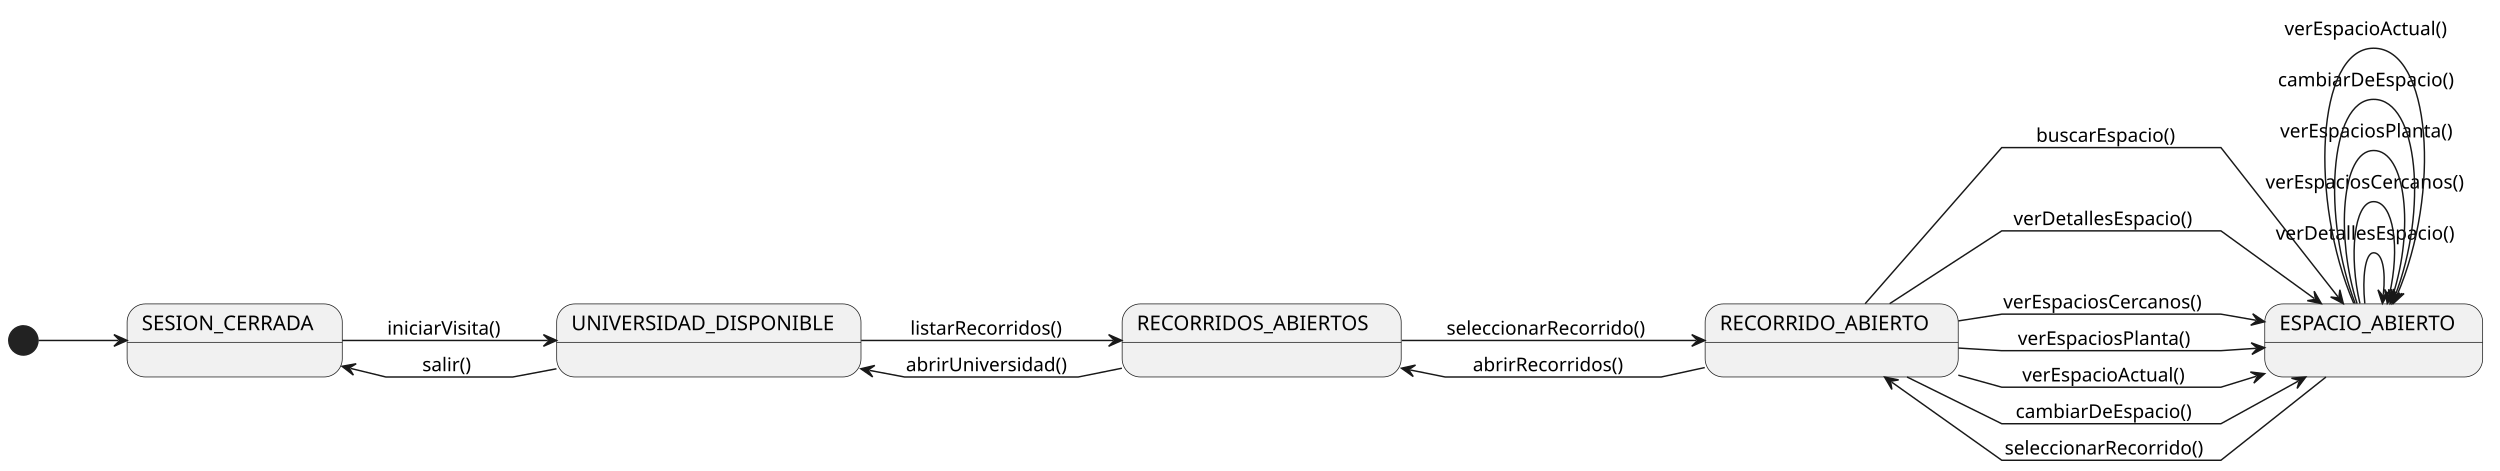
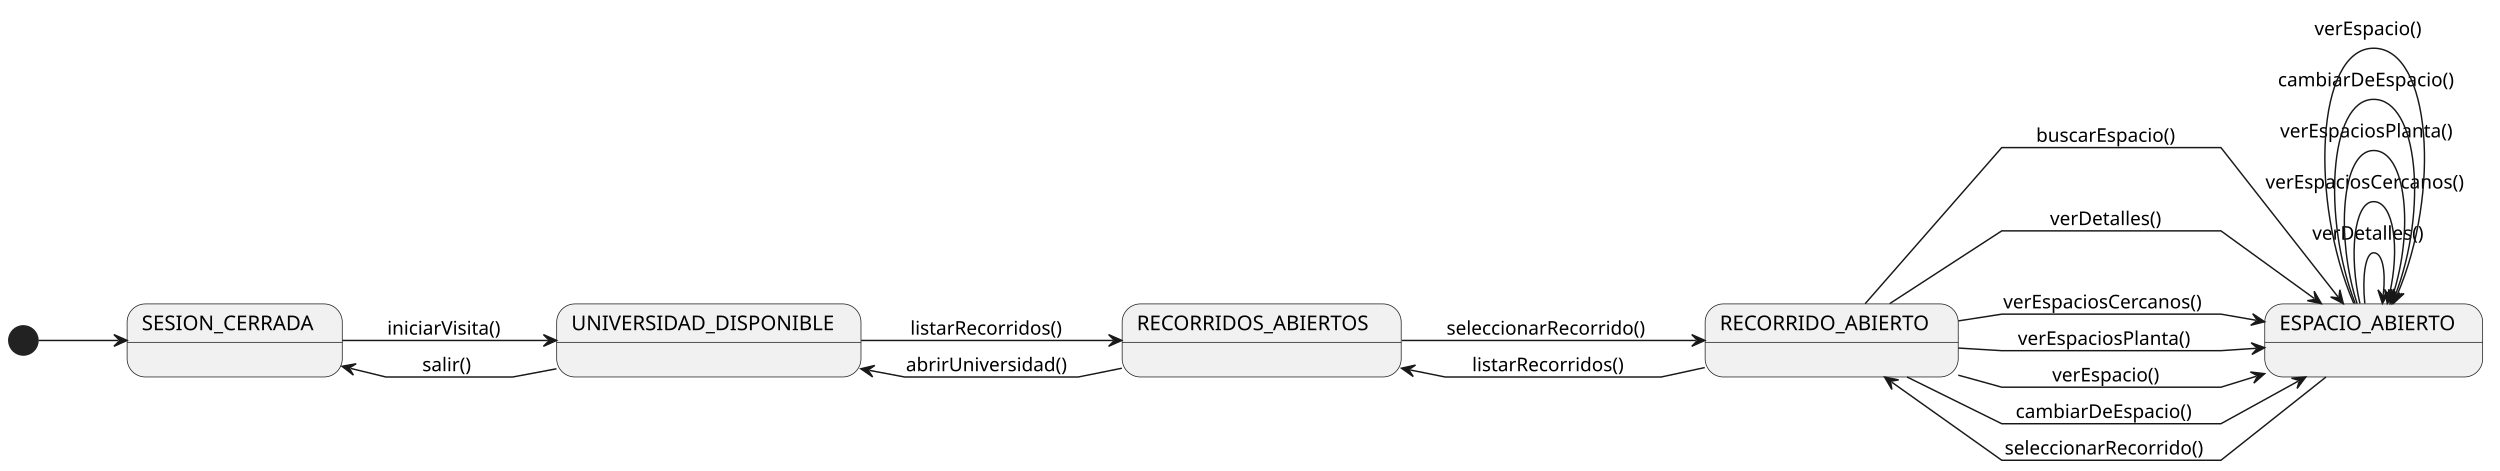
<svg xmlns="http://www.w3.org/2000/svg" contentStyleType="text/css" data-diagram-type="STATE" height="322px" preserveAspectRatio="none" style="width:1711px;height:322px;background:#FFFFFF;" version="1.1" viewBox="0 0 1711 322" width="1711px" zoomAndPan="magnify">
  <defs />
  <g>
    <g id="NoAuth">
      <rect fill="#F1F1F1" height="50" rx="12.5" ry="12.5" style="stroke:#181818;stroke-width:0.5;" width="147.251" x="87" y="208" />
      <line style="stroke:#181818;stroke-width:0.5;" x1="87" x2="234.251" y1="234.297" y2="234.297" />
      <text fill="#000000" font-family="sans-serif" font-size="14" lengthAdjust="spacing" textLength="127.251" x="97" y="225.995">SESION_CERRADA</text>
    </g>
    <g id="Universidad">
      <rect fill="#F1F1F1" height="50" rx="12.5" ry="12.5" style="stroke:#181818;stroke-width:0.5;" width="208.262" x="381" y="208" />
      <line style="stroke:#181818;stroke-width:0.5;" x1="381" x2="589.262" y1="234.297" y2="234.297" />
      <text fill="#000000" font-family="sans-serif" font-size="14" lengthAdjust="spacing" textLength="188.262" x="391" y="225.995">UNIVERSIDAD_DISPONIBLE</text>
    </g>
    <g id="ListRecorridos">
      <rect fill="#F1F1F1" height="50" rx="12.5" ry="12.5" style="stroke:#181818;stroke-width:0.5;" width="190.981" x="768" y="208" />
      <line style="stroke:#181818;stroke-width:0.5;" x1="768" x2="958.981" y1="234.297" y2="234.297" />
      <text fill="#000000" font-family="sans-serif" font-size="14" lengthAdjust="spacing" textLength="170.981" x="778" y="225.995">RECORRIDOS_ABIERTOS</text>
    </g>
    <g id="Recorrido">
      <rect fill="#F1F1F1" height="50" rx="12.5" ry="12.5" style="stroke:#181818;stroke-width:0.5;" width="173.207" x="1167" y="208" />
      <line style="stroke:#181818;stroke-width:0.5;" x1="1167" x2="1340.207" y1="234.297" y2="234.297" />
      <text fill="#000000" font-family="sans-serif" font-size="14" lengthAdjust="spacing" textLength="153.207" x="1177" y="225.995">RECORRIDO_ABIERTO</text>
    </g>
    <g id="Espacio">
      <rect fill="#F1F1F1" height="50" rx="12.5" ry="12.5" style="stroke:#181818;stroke-width:0.5;" width="149.131" x="1550" y="208" />
      <line style="stroke:#181818;stroke-width:0.5;" x1="1550" x2="1699.131" y1="234.297" y2="234.297" />
      <text fill="#000000" font-family="sans-serif" font-size="14" lengthAdjust="spacing" textLength="129.131" x="1560" y="225.995">ESPACIO_ABIERTO</text>
    </g>
    <ellipse cx="16" cy="233" fill="#222222" rx="10" ry="10" style="stroke:#222222;stroke-width:1;" />
    <g class="link" data-entity-1=".start." data-entity-2="NoAuth" data-source-line="11" data-uid="lnk3" id="link_.start._NoAuth">
      <path d="M26.35,233 C39.04,233 56.92,233 80.98,233" fill="none" id="*start*-to-NoAuth" style="stroke:#181818;stroke-width:1;" />
      <polygon fill="#181818" points="86.98,233,77.98,229,81.98,233,77.98,237,86.98,233" style="stroke:#181818;stroke-width:1;" />
    </g>
    <g class="link" data-entity-1="NoAuth" data-entity-2="Universidad" data-source-line="14" data-uid="lnk4" id="link_NoAuth_Universidad">
      <path d="M234.28,233 C277.56,233 327.17,233 374.92,233" fill="none" id="NoAuth-to-Universidad" style="stroke:#181818;stroke-width:1;" />
      <polygon fill="#181818" points="380.92,233,371.92,229,375.92,233,371.92,237,380.92,233" style="stroke:#181818;stroke-width:1;" />
      <text fill="#000000" font-family="sans-serif" font-size="13" lengthAdjust="spacing" textLength="85.63" x="265" y="229.067">iniciarVisita()</text>
    </g>
    <g class="link" data-entity-1="Universidad" data-entity-2="NoAuth" data-source-line="15" data-uid="lnk5" id="link_Universidad_NoAuth">
      <path d="M380.85,252.39 C363.51,255.65 351,258 351,258 C351,258 264,258 264,258 C264,258 256.739,256.233 239.909,252.123" fill="none" id="Universidad-to-NoAuth" style="stroke:#181818;stroke-width:1;" />
      <polygon fill="#181818" points="234.08,250.7,241.874,256.721,238.937,251.886,243.772,248.949,234.08,250.7" style="stroke:#181818;stroke-width:1;" />
      <text fill="#000000" font-family="sans-serif" font-size="13" lengthAdjust="spacing" textLength="37.451" x="289" y="254.067">salir()</text>
    </g>
    <g class="link" data-entity-1="Universidad" data-entity-2="ListRecorridos" data-source-line="18" data-uid="lnk6" id="link_Universidad_ListRecorridos">
      <path d="M589.38,233 C645.11,233 707.39,233 761.74,233" fill="none" id="Universidad-to-ListRecorridos" style="stroke:#181818;stroke-width:1;" />
      <polygon fill="#181818" points="767.74,233,758.74,229,762.74,233,758.74,237,767.74,233" style="stroke:#181818;stroke-width:1;" />
      <text fill="#000000" font-family="sans-serif" font-size="13" lengthAdjust="spacing" textLength="111.96" x="623" y="229.067">listarRecorridos()</text>
    </g>
    <g class="link" data-entity-1="ListRecorridos" data-entity-2="Universidad" data-source-line="19" data-uid="lnk7" id="link_ListRecorridos_Universidad">
      <path d="M767.82,252.01 C750.62,255.47 738,258 738,258 C738,258 619,258 619,258 C619,258 612.387,256.759 595.047,253.499" fill="none" id="ListRecorridos-to-Universidad" style="stroke:#181818;stroke-width:1;" />
      <polygon fill="#181818" points="589.15,252.39,597.256,257.984,594.064,253.314,598.734,250.122,589.15,252.39" style="stroke:#181818;stroke-width:1;" />
      <text fill="#000000" font-family="sans-serif" font-size="13" lengthAdjust="spacing" textLength="117.92" x="620" y="254.067">abrirUniversidad()</text>
    </g>
    <g class="link" data-entity-1="ListRecorridos" data-entity-2="Recorrido" data-source-line="22" data-uid="lnk8" id="link_ListRecorridos_Recorrido">
      <path d="M959.42,233 C1022.79,233 1099.46,233 1160.83,233" fill="none" id="ListRecorridos-to-Recorrido" style="stroke:#181818;stroke-width:1;" />
      <polygon fill="#181818" points="1166.83,233,1157.83,229,1161.83,233,1157.83,237,1166.83,233" style="stroke:#181818;stroke-width:1;" />
      <text fill="#000000" font-family="sans-serif" font-size="13" lengthAdjust="spacing" textLength="146.574" x="990" y="229.067">seleccionarRecorrido()</text>
    </g>
    <g class="link" data-entity-1="Recorrido" data-entity-2="ListRecorridos" data-source-line="23" data-uid="lnk9" id="link_Recorrido_ListRecorridos">
      <path d="M1166.74,251.56 C1149.73,255.24 1137,258 1137,258 C1137,258 989,258 989,258 C989,258 982.262,256.653 965.062,253.193" fill="none" id="Recorrido-to-ListRecorridos" style="stroke:#181818;stroke-width:1;" />
      <polygon fill="#181818" points="959.18,252.01,967.214,257.706,964.082,252.996,968.792,249.863,959.18,252.01" style="stroke:#181818;stroke-width:1;" />
-       <text fill="#000000" font-family="sans-serif" font-size="13" lengthAdjust="spacing" textLength="110.075" x="1008" y="254.067">abrirRecorridos()</text>
+       <text fill="#000000" font-family="sans-serif" font-size="13" lengthAdjust="spacing" textLength="111.96" x="1007.5" y="254.067">listarRecorridos()</text>
    </g>
    <g class="link" data-entity-1="Recorrido" data-entity-2="Espacio" data-source-line="26" data-uid="lnk10" id="link_Recorrido_Espacio">
      <path d="M1276.5,207.86 C1310.01,169.56 1370,101 1370,101 C1370,101 1520,101 1520,101 C1520,101 1570.058,164.838 1600.088,203.138" fill="none" id="Recorrido-to-Espacio" style="stroke:#181818;stroke-width:1;" />
      <polygon fill="#181818" points="1603.79,207.86,1601.385,198.309,1600.705,203.925,1595.089,203.246,1603.79,207.86" style="stroke:#181818;stroke-width:1;" />
      <text fill="#000000" font-family="sans-serif" font-size="13" lengthAdjust="spacing" textLength="103.784" x="1393.5" y="97.067">buscarEspacio()</text>
    </g>
    <g class="link" data-entity-1="Recorrido" data-entity-2="Espacio" data-source-line="27" data-uid="lnk11" id="link_Recorrido_Espacio">
      <path d="M1293.28,207.82 C1326.84,186.03 1370,158 1370,158 C1370,158 1520,158 1520,158 C1520,158 1553.822,182.509 1583.891,204.299" fill="none" id="Recorrido-to-Espacio-1" style="stroke:#181818;stroke-width:1;" />
      <polygon fill="#181818" points="1588.75,207.82,1583.809,199.3,1584.701,204.886,1579.115,205.778,1588.75,207.82" style="stroke:#181818;stroke-width:1;" />
-       <text fill="#000000" font-family="sans-serif" font-size="13" lengthAdjust="spacing" textLength="134.164" x="1378" y="154.067">verDetallesEspacio()</text>
+       <text fill="#000000" font-family="sans-serif" font-size="13" lengthAdjust="spacing" textLength="84.246" x="1403" y="154.067">verDetalles()</text>
    </g>
    <g class="link" data-entity-1="Recorrido" data-entity-2="Espacio" data-source-line="28" data-uid="lnk12" id="link_Recorrido_Espacio">
      <path d="M1340.26,219.64 C1357.27,216.98 1370,215 1370,215 C1370,215 1520,215 1520,215 C1520,215 1527.169,216.239 1544.029,219.179" fill="none" id="Recorrido-to-Espacio-2" style="stroke:#181818;stroke-width:1;" />
      <polygon fill="#181818" points="1549.94,220.21,1541.761,214.723,1545.014,219.351,1540.387,222.605,1549.94,220.21" style="stroke:#181818;stroke-width:1;" />
      <text fill="#000000" font-family="sans-serif" font-size="13" lengthAdjust="spacing" textLength="148.37" x="1371" y="211.067">verEspaciosCercanos()</text>
    </g>
    <g class="link" data-entity-1="Recorrido" data-entity-2="Espacio" data-source-line="29" data-uid="lnk13" id="link_Recorrido_Espacio">
      <path d="M1340.26,238.2 C1357.27,239.23 1370,240 1370,240 C1370,240 1520,240 1520,240 C1520,240 1527.094,239.525 1543.954,238.385" fill="none" id="Recorrido-to-Espacio-3" style="stroke:#181818;stroke-width:1;" />
      <polygon fill="#181818" points="1549.94,237.98,1540.691,234.596,1544.951,238.317,1541.23,242.578,1549.94,237.98" style="stroke:#181818;stroke-width:1;" />
      <text fill="#000000" font-family="sans-serif" font-size="13" lengthAdjust="spacing" textLength="128.591" x="1381" y="236.067">verEspaciosPlanta()</text>
    </g>
    <g class="link" data-entity-1="Recorrido" data-entity-2="Espacio" data-source-line="30" data-uid="lnk14" id="link_Recorrido_Espacio">
      <path d="M1340.26,256.76 C1357.27,261.47 1370,265 1370,265 C1370,265 1520,265 1520,265 C1520,265 1527.348,262.735 1544.208,257.514" fill="none" id="Recorrido-to-Espacio-4" style="stroke:#181818;stroke-width:1;" />
      <polygon fill="#181818" points="1549.94,255.74,1540.16,254.581,1545.164,257.219,1542.526,262.223,1549.94,255.74" style="stroke:#181818;stroke-width:1;" />
-       <text fill="#000000" font-family="sans-serif" font-size="13" lengthAdjust="spacing" textLength="122.053" x="1384" y="261.067">verEspacioActual()</text>
+       <text fill="#000000" font-family="sans-serif" font-size="13" lengthAdjust="spacing" textLength="81.098" x="1404.5" y="261.067">verEspacio()</text>
    </g>
    <g class="link" data-entity-1="Recorrido" data-entity-2="Espacio" data-source-line="31" data-uid="lnk15" id="link_Recorrido_Espacio">
      <path d="M1305.16,258 C1336.19,273.32 1370,290 1370,290 C1370,290 1520,290 1520,290 C1520,290 1545.035,276.215 1572.845,260.895" fill="none" id="Recorrido-to-Espacio-5" style="stroke:#181818;stroke-width:1;" />
      <polygon fill="#181818" points="1578.1,258,1568.287,258.839,1573.721,260.413,1572.147,265.846,1578.1,258" style="stroke:#181818;stroke-width:1;" />
      <text fill="#000000" font-family="sans-serif" font-size="13" lengthAdjust="spacing" textLength="131.022" x="1379.5" y="286.067">cambiarDeEspacio()</text>
    </g>
    <g class="link" data-entity-1="Espacio" data-entity-2="Recorrido" data-source-line="39" data-uid="lnk21" id="link_Espacio_Recorrido">
      <path d="M1591.88,258.05 C1561.45,282.16 1520,315 1520,315 C1520,315 1370,315 1370,315 C1370,315 1328.643,285.633 1294.673,261.523" fill="none" id="Espacio-to-Recorrido" style="stroke:#181818;stroke-width:1;" />
      <polygon fill="#181818" points="1289.78,258.05,1294.804,266.521,1293.857,260.944,1299.435,259.997,1289.78,258.05" style="stroke:#181818;stroke-width:1;" />
      <text fill="#000000" font-family="sans-serif" font-size="13" lengthAdjust="spacing" textLength="146.574" x="1372" y="311.067">seleccionarRecorrido()</text>
    </g>
    <g class="link" data-entity-1="Espacio" data-entity-2="Espacio" data-source-line="34" data-uid="lnk16" id="link_Espacio_Espacio">
      <path d="M1618.48,207.72 C1616.65,190.23 1618.66,173 1624.5,173 C1630.34,173 1632.974,184.263 1631.144,201.753" fill="none" id="Espacio-to-Espacio" style="stroke:#181818;stroke-width:1;" />
      <polygon fill="#181818" points="1630.52,207.72,1635.435,199.185,1631.04,202.747,1627.478,198.353,1630.52,207.72" style="stroke:#181818;stroke-width:1;" />
-       <text fill="#000000" font-family="sans-serif" font-size="13" lengthAdjust="spacing" textLength="134.164" x="1557.5" y="164.067">verDetallesEspacio()</text>
+       <text fill="#000000" font-family="sans-serif" font-size="13" lengthAdjust="spacing" textLength="84.246" x="1582.5" y="164.067">verDetalles()</text>
    </g>
    <g class="link" data-entity-1="Espacio" data-entity-2="Espacio" data-source-line="35" data-uid="lnk17" id="link_Espacio_Espacio">
      <path d="M1615.14,207.7 C1607.61,175.89 1610.73,138 1624.5,138 C1638.27,138 1642.772,170.051 1635.242,201.861" fill="none" id="Espacio-to-Espacio-1" style="stroke:#181818;stroke-width:1;" />
      <polygon fill="#181818" points="1633.86,207.7,1639.826,199.863,1635.012,202.834,1632.041,198.021,1633.86,207.7" style="stroke:#181818;stroke-width:1;" />
      <text fill="#000000" font-family="sans-serif" font-size="13" lengthAdjust="spacing" textLength="148.37" x="1550.5" y="129.067">verEspaciosCercanos()</text>
    </g>
    <g class="link" data-entity-1="Espacio" data-entity-2="Espacio" data-source-line="36" data-uid="lnk18" id="link_Espacio_Espacio">
      <path d="M1613.2,207.79 C1598.57,162.72 1602.34,103 1624.5,103 C1646.66,103 1652.283,157.013 1637.652,202.083" fill="none" id="Espacio-to-Espacio-2" style="stroke:#181818;stroke-width:1;" />
      <polygon fill="#181818" points="1635.8,207.79,1642.383,200.465,1637.344,203.034,1634.774,197.995,1635.8,207.79" style="stroke:#181818;stroke-width:1;" />
      <text fill="#000000" font-family="sans-serif" font-size="13" lengthAdjust="spacing" textLength="128.591" x="1560.5" y="94.067">verEspaciosPlanta()</text>
    </g>
    <g class="link" data-entity-1="Espacio" data-entity-2="Espacio" data-source-line="37" data-uid="lnk19" id="link_Espacio_Espacio">
      <path d="M1611.89,207.78 C1589.57,149.98 1593.77,68 1624.5,68 C1655.23,68 1661.591,144.383 1639.271,202.183" fill="none" id="Espacio-to-Espacio-3" style="stroke:#181818;stroke-width:1;" />
      <polygon fill="#181818" points="1637.11,207.78,1644.083,200.825,1638.911,203.116,1636.621,197.943,1637.11,207.78" style="stroke:#181818;stroke-width:1;" />
      <text fill="#000000" font-family="sans-serif" font-size="13" lengthAdjust="spacing" textLength="131.022" x="1559" y="59.067">cambiarDeEspacio()</text>
    </g>
    <g class="link" data-entity-1="Espacio" data-entity-2="Espacio" data-source-line="38" data-uid="lnk20" id="link_Espacio_Espacio">
      <path d="M1610.89,207.6 C1580.59,137.37 1585.13,33 1624.5,33 C1663.87,33 1670.787,131.861 1640.487,202.091" fill="none" id="Espacio-to-Espacio-4" style="stroke:#181818;stroke-width:1;" />
      <polygon fill="#181818" points="1638.11,207.6,1645.348,200.921,1640.091,203.009,1638.003,197.752,1638.11,207.6" style="stroke:#181818;stroke-width:1;" />
-       <text fill="#000000" font-family="sans-serif" font-size="13" lengthAdjust="spacing" textLength="122.053" x="1563.5" y="24.067">verEspacioActual()</text>
+       <text fill="#000000" font-family="sans-serif" font-size="13" lengthAdjust="spacing" textLength="81.098" x="1584" y="24.067">verEspacio()</text>
    </g>
  </g>
</svg>
